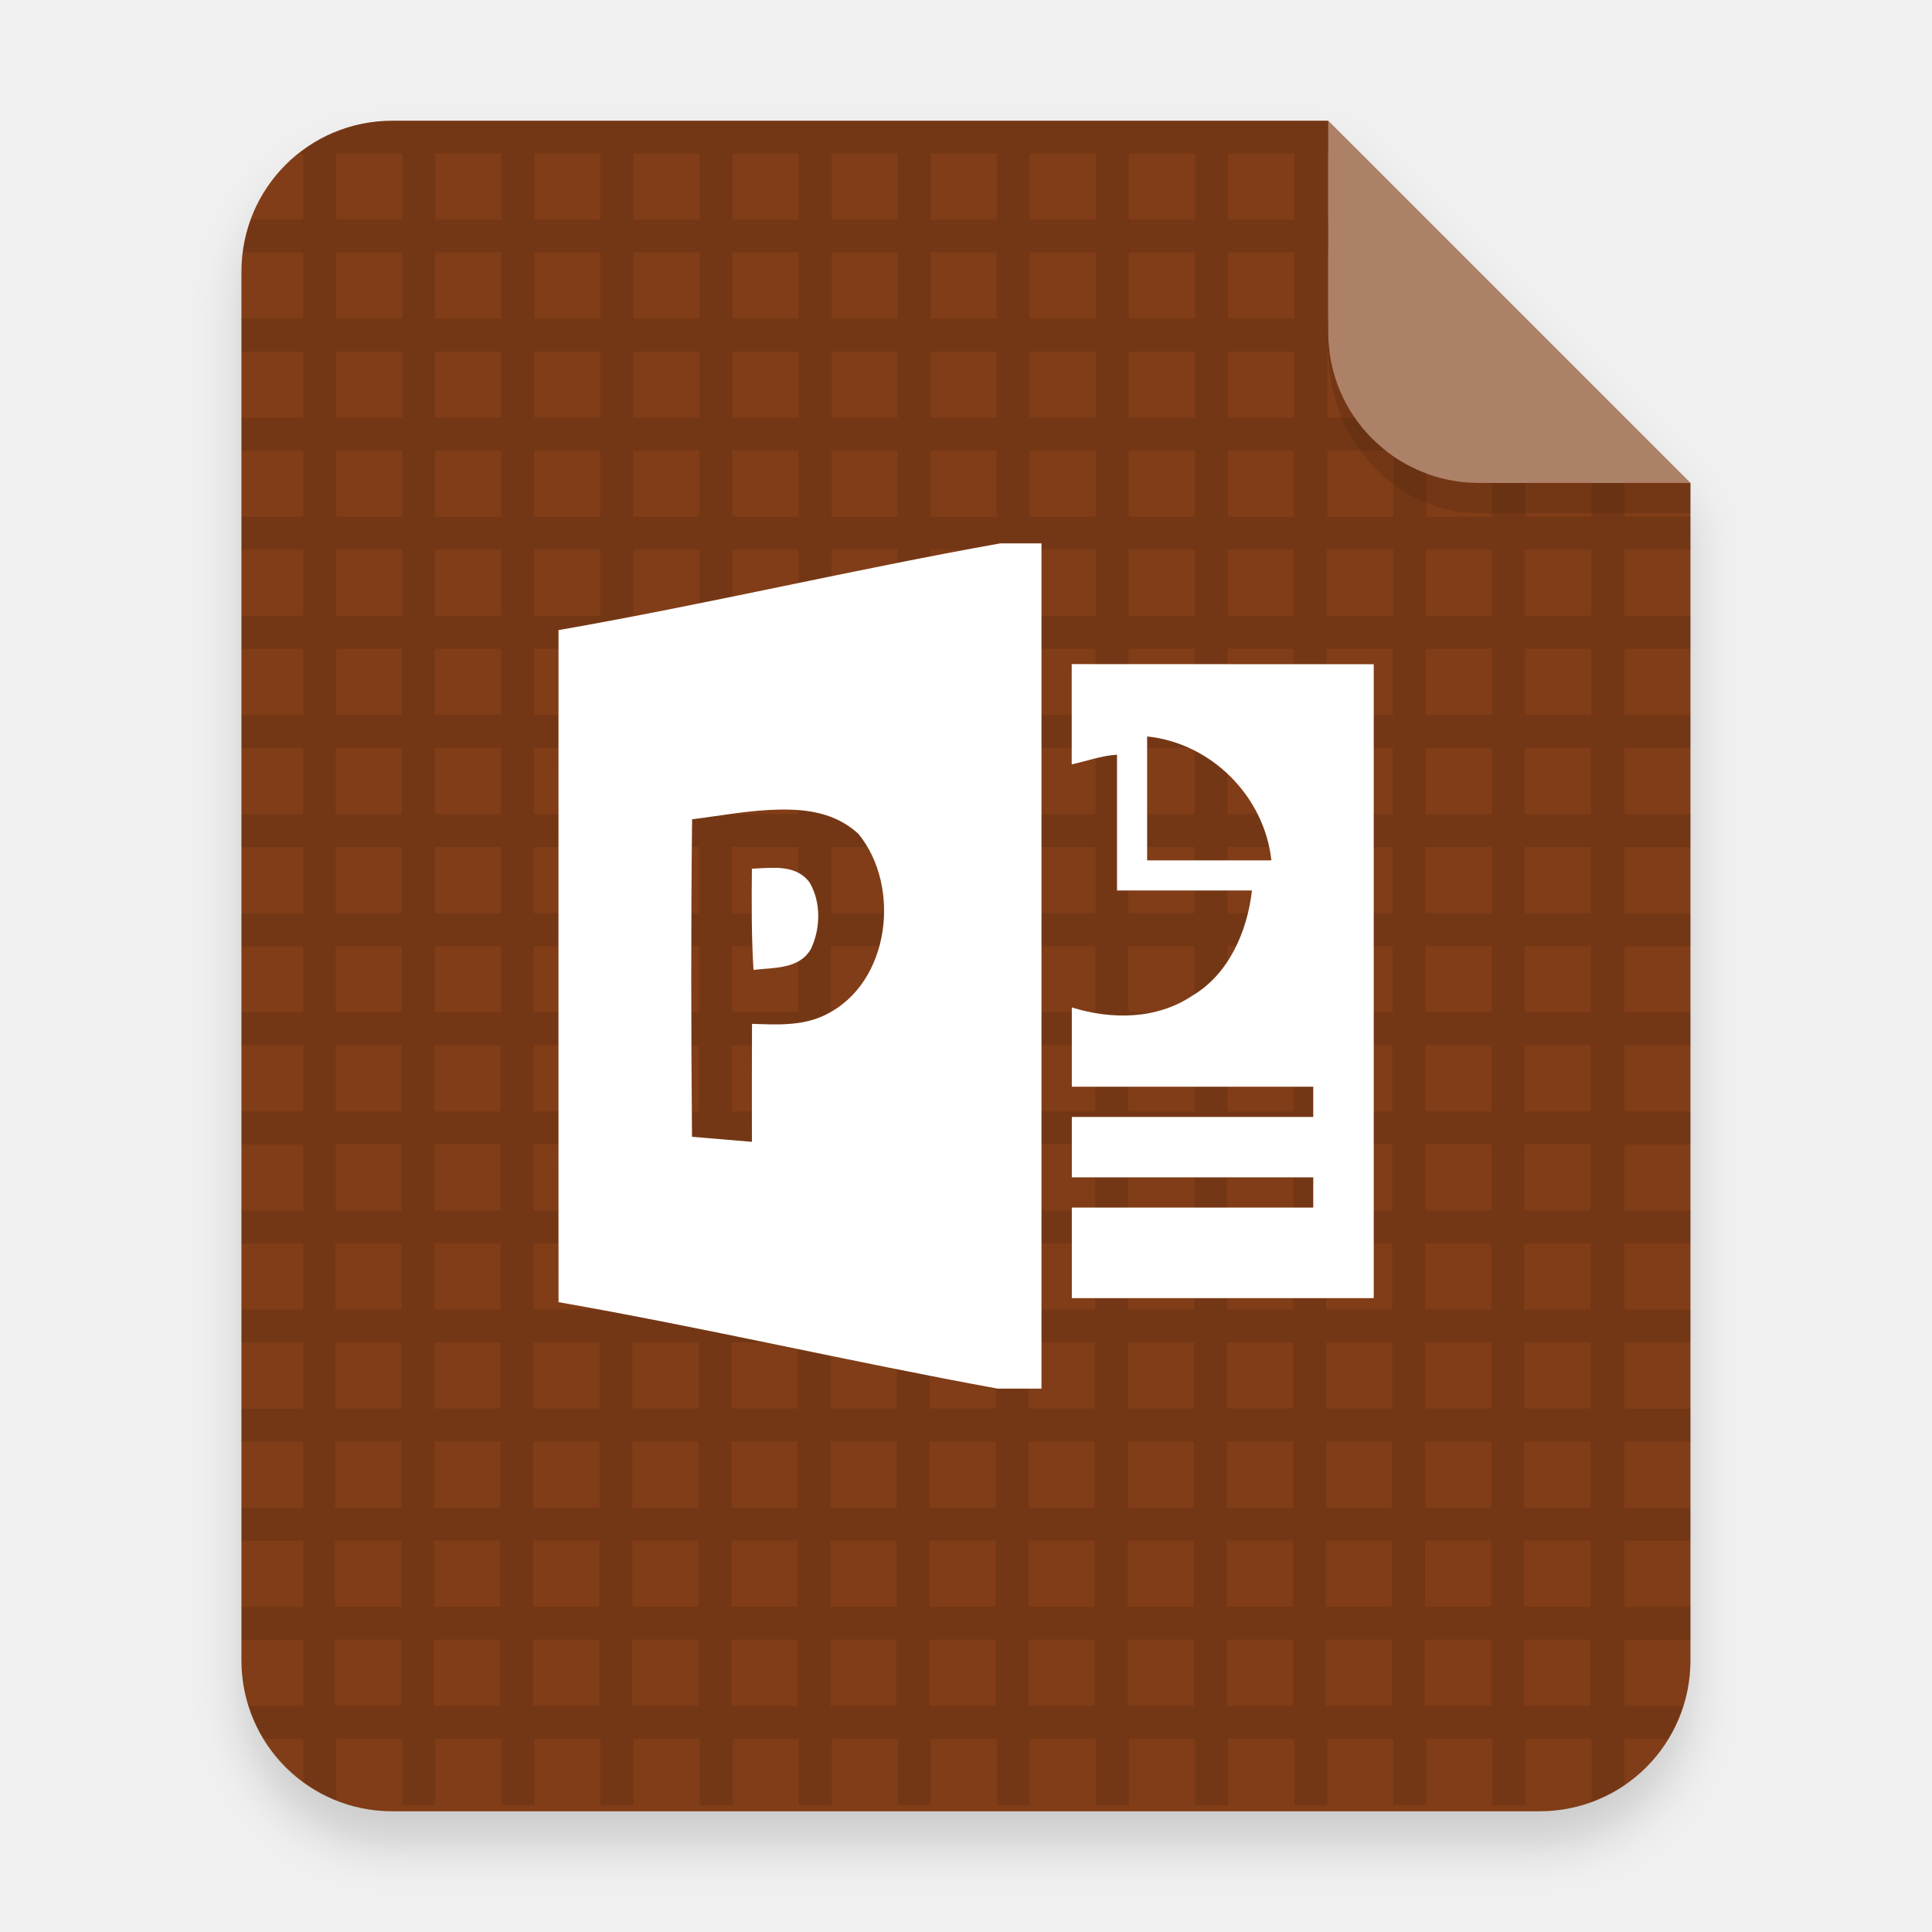
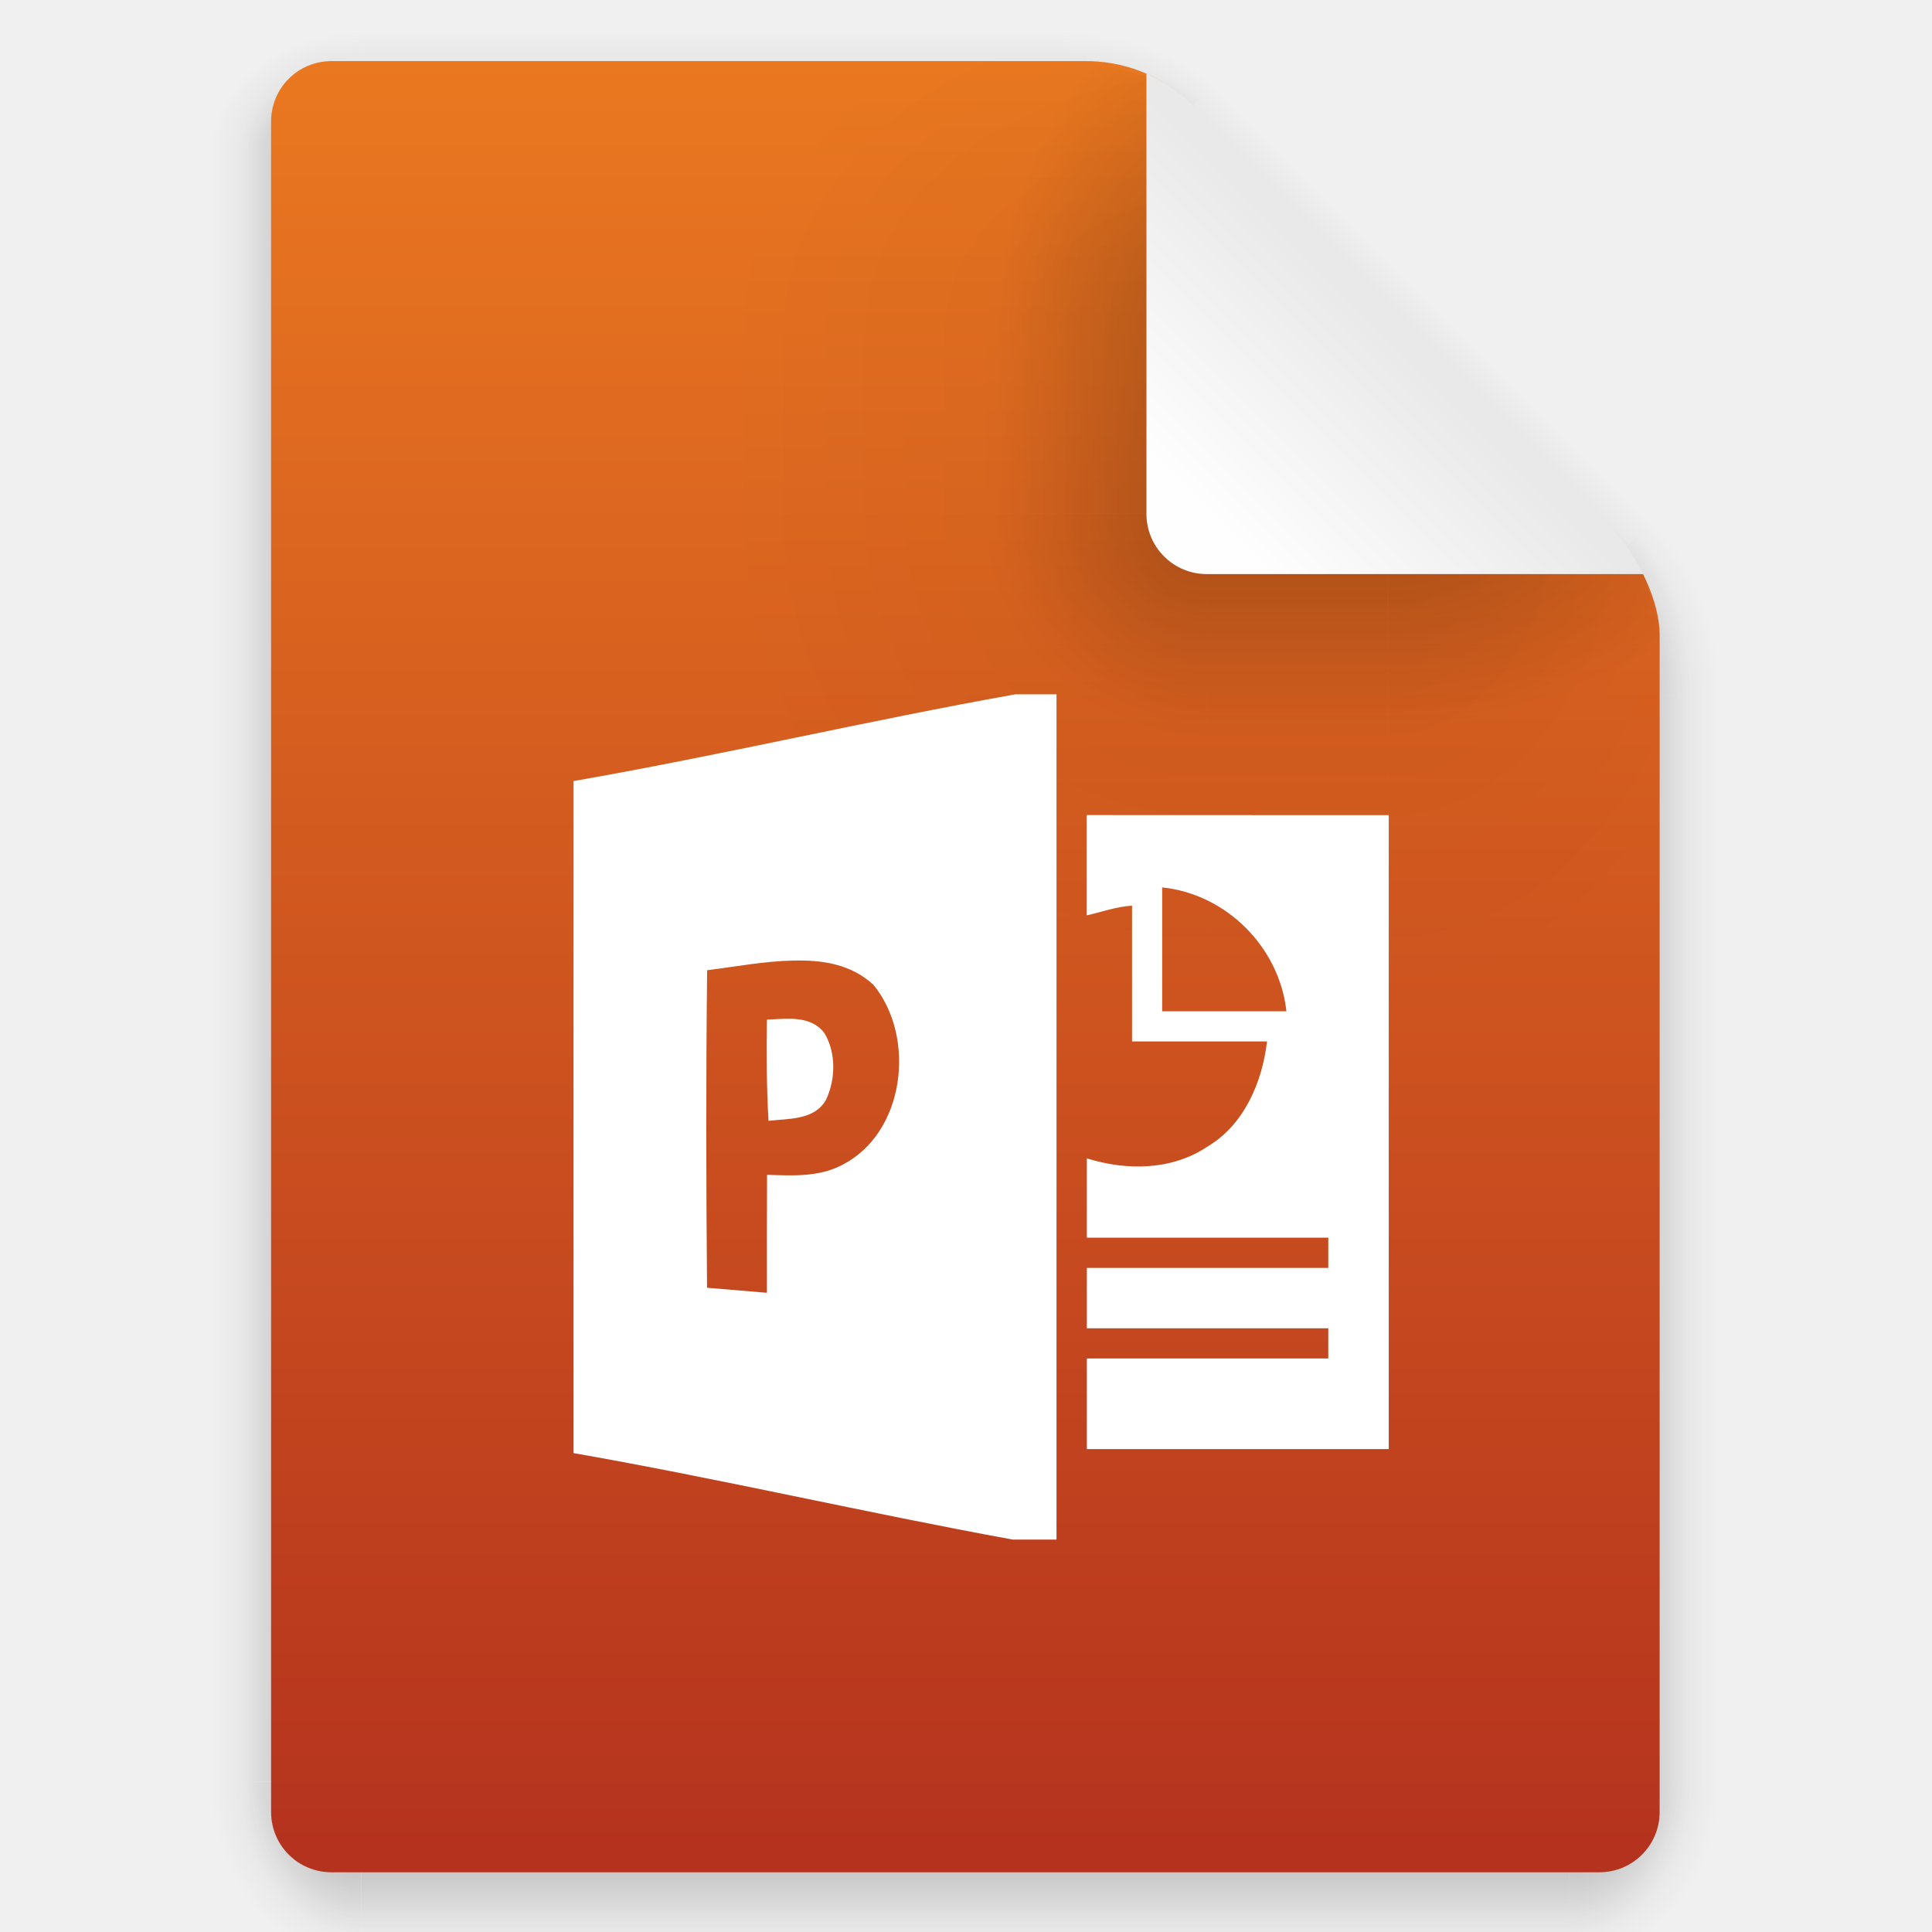
- <svg xmlns="http://www.w3.org/2000/svg" width="64" height="64" version="1.1" viewBox="0 0 64 64">
+ <svg xmlns="http://www.w3.org/2000/svg" xmlns:xlink="http://www.w3.org/1999/xlink" width="64" height="64" version="1.1" viewBox="0 0 64 64">
  <defs>
-     <filter id="a" x="-.039" y="-.033" width="1.078" height="1.067" color-interpolation-filters="sRGB">
-       <feGaussianBlur stdDeviation="0.206" />
-     </filter>
+     <linearGradient id="linearGradient6721-3" x1="7.937" x2="7.937" y1="15.346" y2="16.933" gradientUnits="userSpaceOnUse" xlink:href="#linearGradient6261" />
+     <linearGradient id="linearGradient6261">
+       <stop offset="0" />
+       <stop stop-opacity="0" offset="1" />
+     </linearGradient>
+     <radialGradient id="radialGradient6723-5" cx="35" cy="4" r="3.728" gradientTransform="matrix(1.696 0 0 1.0731 -24.361 -.29238)" gradientUnits="userSpaceOnUse" xlink:href="#linearGradient6261" />
+     <linearGradient id="linearGradient6725-3" x1="43" x2="46.748" y1="12" y2="8.252" gradientUnits="userSpaceOnUse" xlink:href="#linearGradient6261" />
+     <radialGradient id="radialGradient6727-5" cx="52" cy="22" r="5.206" gradientTransform="matrix(.96042 0 0 1.3331 2.0581 -7.3283)" gradientUnits="userSpaceOnUse" xlink:href="#linearGradient6261" />
+     <linearGradient id="linearGradient6729-6" x1="5.821" x2="5.821" y1="1.058" gradientUnits="userSpaceOnUse" xlink:href="#linearGradient6261" />
+     <radialGradient id="radialGradient6731-2" cx="3.175" cy="1.323" r=".794" gradientTransform="matrix(-2.1078e-8 -1.3333 1.6667 -2.6348e-8 .97012 5.2916)" gradientUnits="userSpaceOnUse" xlink:href="#linearGradient6261" />
+     <linearGradient id="linearGradient6733-9" x1="13.758" x2="15.081" y1="10.583" y2="10.583" gradientUnits="userSpaceOnUse" xlink:href="#linearGradient6261" />
+     <linearGradient id="linearGradient6735-1" x1="3.175" x2="1.852" y1="8.466" y2="8.466" gradientUnits="userSpaceOnUse" xlink:href="#linearGradient6261" />
+     <radialGradient id="radialGradient6737-2" cx="13.758" cy="15.346" r=".794" gradientTransform="matrix(5.1718e-7,2,-1.6667,4.3098e-7,39.334,-12.171)" gradientUnits="userSpaceOnUse" xlink:href="#linearGradient6261" />
+     <radialGradient id="radialGradient6739-7" cx="3.175" cy="15.346" r=".794" gradientTransform="matrix(-1.6667,-1.37e-6,1.644e-6,-2,8.4665,46.037)" gradientUnits="userSpaceOnUse" xlink:href="#linearGradient6261" />
+     <linearGradient id="linearGradient6741-0" x1="7.937" x2="7.937" y1="15.346" y2="16.668" gradientUnits="userSpaceOnUse" xlink:href="#linearGradient6261" />
+     <radialGradient id="radialGradient6743-9" cx="35" cy="4" r="3.728" gradientTransform="matrix(1.6115 -1.9122e-7 9.5496e-8 .80482 -21.403 .78072)" gradientUnits="userSpaceOnUse" xlink:href="#linearGradient6261" />
+     <linearGradient id="linearGradient6745-3" x1="43" x2="46.004" y1="12" y2="8.996" gradientUnits="userSpaceOnUse" xlink:href="#linearGradient6261" />
+     <radialGradient id="radialGradient6747-6" cx="52" cy="22" r="5.206" gradientTransform="matrix(.76834 -9.6042e-8 1.534e-7 1.2272 12.047 -4.9986)" gradientUnits="userSpaceOnUse" xlink:href="#linearGradient6261" />
+     <linearGradient id="linearGradient6749-0" x1="5.821" x2="5.821" y1="1.058" y2=".265" gradientUnits="userSpaceOnUse" xlink:href="#linearGradient6261" />
+     <radialGradient id="radialGradient6751-6" cx="3.175" cy="1.323" r=".794" gradientTransform="matrix(-7.442e-8,-1,1.3333,-9.9226e-8,1.4111,4.2333)" gradientUnits="userSpaceOnUse" xlink:href="#linearGradient6261" />
+     <linearGradient id="linearGradient6753-2" x1="13.758" x2="14.816" y1="10.583" y2="10.583" gradientUnits="userSpaceOnUse" xlink:href="#linearGradient6261" />
+     <linearGradient id="linearGradient6755-6" x1="3.175" x2="2.117" y1="8.466" y2="8.466" gradientUnits="userSpaceOnUse" xlink:href="#linearGradient6261" />
+     <radialGradient id="radialGradient6757-1" cx="13.758" cy="15.346" r=".794" gradientTransform="matrix(0,1.6667,-1.3333,0,34.219,-7.5846)" gradientUnits="userSpaceOnUse" xlink:href="#linearGradient6261" />
+     <radialGradient id="radialGradient6759-8" cx="3.175" cy="15.346" r=".794" gradientTransform="matrix(-1.3333,0,0,-1.6667,7.4082,40.921)" gradientUnits="userSpaceOnUse" xlink:href="#linearGradient6261" />
+     <linearGradient id="linearGradient6761-7" x1="21.039" x2="21.039" y1="2" y2="62" gradientTransform="matrix(.26458 0 0 .26458 45.221 -.50711)" gradientUnits="userSpaceOnUse">
+       <stop stop-color="#ea7820" offset="0" />
+       <stop stop-color="#b4321e" offset="1" />
+     </linearGradient>
+     <radialGradient id="radialGradient6763-2" cx="40" cy="12" r="8" gradientTransform="matrix(.39687 0 0 -.52916 41.517 10.341)" gradientUnits="userSpaceOnUse" xlink:href="#linearGradient6261" />
+     <radialGradient id="radialGradient6765-3" cx="10.583" cy="4.233" r="2.117" gradientTransform="matrix(-2,3.1236e-7,-3.1236e-7,-2,76.971,12.457)" gradientUnits="userSpaceOnUse" xlink:href="#linearGradient6261" />
+     <radialGradient id="radialGradient6767-7" cx="40" cy="12" r="8" gradientTransform="matrix(0 -.39687 .52916 0 49.455 18.278)" gradientUnits="userSpaceOnUse" xlink:href="#linearGradient6261" />
+     <linearGradient id="linearGradient7282" x1="10.583" x2="6.35" y1="3.175" y2="3.175" gradientTransform="matrix(1 0 0 .66667 45.221 1.1686)" gradientUnits="userSpaceOnUse" xlink:href="#linearGradient6261" />
+     <linearGradient id="linearGradient7284" x1="10.583" x2="8.731" y1="3.043" y2="3.043" gradientTransform="matrix(1 0 0 .66667 45.221 1.1686)" gradientUnits="userSpaceOnUse" xlink:href="#linearGradient6261" />
+     <radialGradient id="radialGradient6773-5" cx="10.583" cy="4.233" r="2.117" gradientTransform="matrix(-.875 -1.6564e-7 1.6631e-7 -.87849 65.065 7.7096)" gradientUnits="userSpaceOnUse" xlink:href="#linearGradient6261" />
+     <radialGradient id="radialGradient6775-9" cx="40" cy="12" r="8" gradientTransform="matrix(0 -.34601 .23278 0 53.011 16.244)" gradientUnits="userSpaceOnUse" xlink:href="#linearGradient6261" />
+     <linearGradient id="linearGradient7286" x1="10.583" x2="6.35" y1="3.175" y2="3.175" gradientTransform="matrix(1 0 0 .66667 -14.574 54.57)" gradientUnits="userSpaceOnUse" xlink:href="#linearGradient6261" />
+     <linearGradient id="linearGradient7288" x1="10.583" x2="8.724" y1="3.043" y2="3.043" gradientTransform="matrix(1 0 0 .66667 -14.574 54.57)" gradientUnits="userSpaceOnUse" xlink:href="#linearGradient6261" />
+     <radialGradient id="radialGradient6781-2" cx="40" cy="12" r="8" gradientTransform="matrix(.3793 0 0 -.23243 42.22 6.7799)" gradientUnits="userSpaceOnUse" xlink:href="#linearGradient6261" />
+     <linearGradient id="linearGradient7290" x1="40" x2="46" y1="17" y2="11" gradientTransform="matrix(.26458 0 0 .26458 45.221 -.50711)" gradientUnits="userSpaceOnUse">
+       <stop stop-color="#fefefe" offset="0" />
+       <stop stop-color="#e9e9e9" offset="1" />
+     </linearGradient>
  </defs>
-   <g transform="scale(3.7796)" fill-rule="evenodd">
-     <path d="m3.439 1.354c-0.733 0-1.323 0.59-1.323 1.323v12.171c0 0.733 0.59 1.323 1.323 1.323h10.054c0.733 0 1.323-0.59 1.323-1.323v-10.319l-3.175-3.175z" filter="url(#a)" opacity=".15" stroke-width=".265" style="paint-order:stroke fill markers" />
-     <path d="m3.439 1.058c-0.733 0-1.323 0.59-1.323 1.323v12.171c0 0.733 0.59 1.323 1.323 1.323h10.054c0.733 0 1.323-0.59 1.323-1.323v-10.319l-3.175-3.175z" fill="#813d17" stroke-width="1" style="paint-order:stroke fill markers" />
-     <path d="m14.816 4.233-3.175-3.175v1.852c0 0.733 0.59 1.323 1.323 1.323z" fill="#fff" opacity=".35" style="paint-order:stroke fill markers" />
+   <g transform="matrix(3.7796 0 0 3.7796 -170.94 1.9411)">
+     <g transform="translate(45.221 -.24253)" opacity=".15">
+       <rect x="3.175" y="15.346" width="10.583" height="1.587" fill="url(#linearGradient6721-3)" opacity="1" />
+       <path transform="scale(.26458)" d="m35 0 1e-6 7 7-7z" fill="url(#radialGradient6723-5)" opacity="1" />
+       <path transform="scale(.26458)" d="m42 0-7 7 14 15 9-9 2e-6 -9.455-3.545-3.545z" fill="url(#linearGradient6725-3)" opacity="1" />
+       <path transform="scale(.26458)" d="m58 13-9 9h9z" fill="url(#radialGradient6727-5)" opacity="1" />
+       <rect x="3.175" width="6.085" height="1.058" fill="url(#linearGradient6729-6)" opacity="1" />
+       <rect x="1.587" width="1.587" height="1.058" fill="url(#radialGradient6731-2)" opacity="1" />
+       <rect x="13.758" y="5.821" width="1.587" height="9.525" fill="url(#linearGradient6733-9)" opacity="1" />
+       <rect x="1.587" y="1.058" width="1.587" height="14.287" fill="url(#linearGradient6735-1)" opacity="1" />
+       <rect x="13.758" y="15.346" width="1.587" height="1.587" fill="url(#radialGradient6737-2)" opacity="1" />
+       <rect x="1.587" y="15.346" width="1.587" height="1.587" fill="url(#radialGradient6739-7)" opacity="1" />
+     </g>
+     <g transform="translate(45.221 -.24253)" opacity=".25">
+       <rect x="3.175" y="15.346" width="10.583" height="1.587" fill="url(#linearGradient6741-0)" opacity="1" />
+       <path transform="scale(.26458)" d="m35 0 1e-6 7 7-7z" fill="url(#radialGradient6743-9)" opacity="1" />
+       <path transform="scale(.26458)" d="m42 0-7 7 14 15 9-9 2e-6 -9.455-3.545-3.545z" fill="url(#linearGradient6745-3)" opacity="1" />
+       <path transform="scale(.26458)" d="m58 13-9 9h9z" fill="url(#radialGradient6747-6)" opacity="1" />
+       <rect x="3.175" width="6.085" height="1.058" fill="url(#linearGradient6749-0)" opacity="1" />
+       <rect x="1.587" width="1.587" height="1.058" ry="0" fill="url(#radialGradient6751-6)" opacity="1" />
+       <rect x="13.758" y="5.821" width="1.587" height="9.525" fill="url(#linearGradient6753-2)" opacity="1" />
+       <rect x="1.587" y="1.058" width="1.587" height="14.287" fill="url(#linearGradient6755-6)" opacity="1" />
+       <rect x="13.758" y="15.346" width="1.587" height="1.587" fill="url(#radialGradient6757-1)" opacity="1" />
+       <rect x="1.587" y="15.346" width="1.587" height="1.587" fill="url(#radialGradient6759-8)" opacity="1" />
+     </g>
+     <path d="m48.132 0.022c-0.293 0-0.529 0.236-0.529 0.529v14.816c0 0.293 0.236 0.529 0.529 0.529h11.112c0.293 0 0.529-0.236 0.529-0.529v-10.319c0-0.265-0.161-0.69-0.529-1.058l-3.439-3.439c-0.354-0.448-0.794-0.529-1.058-0.529z" fill="url(#linearGradient6761-7)" stroke-width=".265" />
+     <path d="m57.392 3.991v4.233h2.381v-3.175c0-0.035-0.007-0.08-0.01-0.12-0.039-0.263-0.202-0.622-0.519-0.938z" fill="url(#radialGradient6763-2)" opacity=".05" />
+     <rect x="53.942" y="-.785" width="6.636" height="6.635" fill="none" />
+     <rect x="51.571" y="3.991" width="4.233" height="4.233" ry="0" fill="url(#radialGradient6765-3)" opacity=".05" />
+     <path d="m51.571 0.022v2.381h4.233v-1.852c-0.354-0.448-0.794-0.529-1.058-0.529z" fill="url(#radialGradient6767-7)" opacity=".05" />
+     <rect x="51.571" y="2.403" width="4.233" height="1.587" ry="0" fill="url(#linearGradient7282)" opacity=".05" />
+     <rect x="52.894" y="2.403" width="2.91" height="1.587" ry="0" fill="url(#linearGradient7284)" opacity=".2" />
+     <rect x="52.894" y="3.991" width="2.91" height="2.91" ry="0" fill="url(#radialGradient6773-5)" opacity=".2" />
+     <path d="m52.894 0.022v2.381h2.91v-1.852c-0.14-0.177-0.294-0.296-0.444-0.376l-0.614-0.153z" fill="url(#radialGradient6775-9)" opacity=".2" />
+     <rect transform="rotate(-90)" x="-8.224" y="55.804" width="4.233" height="1.587" ry="0" fill="url(#linearGradient7286)" opacity=".05" />
+     <rect transform="rotate(-90)" x="-6.901" y="55.804" width="2.91" height="1.587" ry="0" fill="url(#linearGradient7288)" opacity=".2" />
+     <path d="m57.392 3.991v2.91h2.381v-1.852l-0.116-0.466c-0.086-0.193-0.221-0.4-0.413-0.593z" fill="url(#radialGradient6781-2)" opacity=".2" />
+     <path d="m55.275 0.133v3.856c0 0.293 0.236 0.529 0.529 0.529h3.827c-0.086-0.174-0.211-0.358-0.382-0.529l-3.44-3.44c-0.167-0.211-0.352-0.338-0.529-0.416z" fill="url(#linearGradient7290)" />
  </g>
-   <path d="m13 4.002c-1.169 0-2.227 0.413-3.076 1.08h0.119v2.189h-1.719c-0.129 0.35-0.231 0.712-0.279 1.094h1.998v2.188h-2.043v1.096h2.043v2.188h-2.043v1.094h2.043v2.189h-2.043v1.094h2.043v2.188h-2.043v1.096h2.043v2.188h-2.043v1.094h2.043v2.189h-2.043v1.094h2.043v2.188h-2.043v1.096h2.043v2.188h-2.043v1.094h2.043v2.189h-2.043v1.094h2.043v2.189h-2.043v1.094h2.043v2.188h-2.043v1.094h2.043v2.189h-2.043v1.094h2.043v2.189h-2.043v1.094h2.043v2.188h-2.043v1.094h2.043v2.189h-1.787c0.122 0.387 0.281 0.754 0.488 1.094h1.299v1.418c0.337 0.248 0.701 0.459 1.096 0.617v-2.035h2.188v2.189h1.094v-2.189h2.189v2.189h1.094v-2.189h2.188v2.189h1.096v-2.189h2.188v2.189h1.094v-2.189h2.189v2.189h1.094v-2.189h2.189v2.189h1.094v-2.189h2.188v2.189h1.094v-2.189h2.189v2.189h1.094v-2.189h2.189v2.189h1.094v-2.189h2.188v2.189h1.096v-2.189h2.188v2.189h1.094v-2.189h2.189v2.189h1.094v-2.189h2.188v2.08c0.388-0.142 0.76-0.315 1.096-0.543v-1.537h1.443c0.207-0.339 0.366-0.707 0.488-1.094h-1.932v-2.189h2.188v-1.094h-2.188v-2.188h2.188v-1.094h-2.188v-2.189h2.188v-1.094h-2.188v-2.189h2.188v-1.094h-2.188v-2.188h2.188v-1.094h-2.188v-2.189h2.188v-1.094h-2.188v-2.189h2.188v-1.094h-2.188v-2.188h2.188v-1.096h-2.188v-2.188h2.188v-1.094h-2.188v-2.189h2.188v-1.094h-2.188v-2.188h2.188v-1.096h-2.188v-2.188h2.188v-1.094h-2.188v-1.119h-1.096v1.119h-2.188v-1.119h-1.094v1.119h-2.189v-1.451c-0.389-0.145-0.758-0.326-1.094-0.559v2.01h-2.188v-2.189h1.969c-0.401-0.313-0.764-0.674-1.053-1.094h-0.916v-2.188h0.08c-0.027-0.213-0.047-0.428-0.047-0.648v-0.447h-0.033v-2.188h0.033v-1.094h-0.033v-2.189h0.033v-1.08h-30.998zm-1.861 1.08h2.188v2.189h-2.188zm3.281 0h2.189v2.189h-2.189zm3.283 0h2.188v2.189h-2.188zm3.283 0h2.188v2.189h-2.188zm3.281 0h2.189v2.189h-2.189zm3.283 0h2.189v2.189h-2.189zm3.283 0h2.188v2.189h-2.188zm3.281 0h2.189v2.189h-2.189zm3.283 0h2.189v2.189h-2.189zm3.283 0h2.188v2.189h-2.188zm-29.543 3.283h2.188v2.188h-2.188zm3.281 0h2.189v2.188h-2.189zm3.283 0h2.188v2.188h-2.188zm3.283 0h2.188v2.188h-2.188zm3.281 0h2.189v2.188h-2.189zm3.283 0h2.189v2.188h-2.189zm3.283 0h2.188v2.188h-2.188zm3.281 0h2.189v2.188h-2.189zm3.283 0h2.189v2.188h-2.189zm3.283 0h2.188v2.188h-2.188zm-29.543 3.283h2.188v2.188h-2.188zm3.281 0h2.189v2.188h-2.189zm3.283 0h2.188v2.188h-2.188zm3.283 0h2.188v2.188h-2.188zm3.281 0h2.189v2.188h-2.189zm3.283 0h2.189v2.188h-2.189zm3.283 0h2.188v2.188h-2.188zm3.281 0h2.189v2.188h-2.189zm3.283 0h2.189v2.188h-2.189zm3.283 0h2.188v2.188h-2.188zm-29.543 3.281h2.188v2.189h-2.188zm3.281 0h2.189v2.189h-2.189zm3.283 0h2.188v2.189h-2.188zm3.283 0h2.188v2.189h-2.188zm3.281 0h2.189v2.189h-2.189zm3.283 0h2.189v2.189h-2.189zm3.283 0h2.188v2.189h-2.188zm3.281 0h2.189v2.189h-2.189zm3.283 0h2.189v2.189h-2.189zm3.283 0h2.188v2.189h-2.188zm-29.543 3.283h2.188v2.188h-2.188zm3.281 0h2.189v2.188h-2.189zm3.283 0h2.188v2.188h-2.188zm3.283 0h2.188v2.188h-2.188zm3.281 0h2.189v2.188h-2.189zm3.283 0h2.189v2.188h-2.189zm3.283 0h2.188v2.188h-2.188zm3.281 0h2.189v2.188h-2.189zm3.283 0h2.189v2.188h-2.189zm3.283 0h2.188v2.188h-2.188zm3.283 0h2.188v2.188h-2.188zm3.281 0h2.189v2.188h-2.189zm3.283 0h2.188v2.188h-2.188zm-39.391 3.283h2.188v2.188h-2.188zm3.281 0h2.189v2.188h-2.189zm3.283 0h2.188v2.188h-2.188zm3.283 0h2.188v2.188h-2.188zm3.281 0h2.189v2.188h-2.189zm3.283 0h2.189v2.188h-2.189zm3.283 0h2.188v2.188h-2.188zm3.281 0h2.189v2.188h-2.189zm3.283 0h2.189v2.188h-2.189zm3.283 0h2.188v2.188h-2.188zm3.283 0h2.188v2.188h-2.188zm3.281 0h2.189v2.188h-2.189zm3.283 0h2.188v2.188h-2.188zm-39.391 3.281h2.188v2.189h-2.188zm3.281 0h2.189v2.189h-2.189zm3.283 0h2.188v2.189h-2.188zm3.283 0h2.188v2.189h-2.188zm3.281 0h2.189v2.189h-2.189zm3.283 0h2.189v2.189h-2.189zm3.283 0h2.188v2.189h-2.188zm3.281 0h2.189v2.189h-2.189zm3.283 0h2.189v2.189h-2.189zm3.283 0h2.188v2.189h-2.188zm3.283 0h2.188v2.189h-2.188zm3.281 0h2.189v2.189h-2.189zm3.283 0h2.188v2.189h-2.188zm-39.391 3.283h2.188v2.188h-2.188zm3.281 0h2.189v2.188h-2.189zm3.283 0h2.188v2.188h-2.188zm3.283 0h2.188v2.188h-2.188zm3.281 0h2.189v2.188h-2.189zm3.283 0h2.189v2.188h-2.189zm3.283 0h2.188v2.188h-2.188zm3.281 0h2.189v2.188h-2.189zm3.283 0h2.189v2.188h-2.189zm3.283 0h2.188v2.188h-2.188zm3.283 0h2.188v2.188h-2.188zm3.281 0h2.189v2.188h-2.189zm3.283 0h2.188v2.188h-2.188zm-39.391 3.283h2.188v2.188h-2.188zm3.281 0h2.189v2.188h-2.189zm3.283 0h2.188v2.188h-2.188zm3.283 0h2.188v2.188h-2.188zm3.281 0h2.189v2.188h-2.189zm3.283 0h2.189v2.188h-2.189zm3.283 0h2.188v2.188h-2.188zm3.281 0h2.189v2.188h-2.189zm3.283 0h2.189v2.188h-2.189zm3.283 0h2.188v2.188h-2.188zm3.283 0h2.188v2.188h-2.188zm3.281 0h2.189v2.188h-2.189zm3.283 0h2.188v2.188h-2.188zm-39.391 3.281h2.188v2.189h-2.188zm3.281 0h2.189v2.189h-2.189zm3.283 0h2.188v2.189h-2.188v-1.094zm3.283 0h2.188v2.189h-2.188v-1.094zm3.281 0h2.189v2.189h-2.189v-1.094zm3.283 0h2.189v2.189h-2.189v-1.094zm3.283 0h2.188v2.189h-2.188v-1.094zm3.281 0h2.189v2.189h-2.189v-1.094zm3.283 0h2.189v2.189h-2.189v-1.094zm3.283 0h2.188v2.189h-2.188v-1.094zm3.283 0h2.188v2.189h-2.188v-1.094zm3.281 0h2.189v2.189h-2.189v-1.094zm3.283 0h2.188v2.189h-2.188zm-39.391 3.283h2.188v2.189h-2.188zm3.281 0h2.189v2.189h-2.189zm3.283 0h2.188v2.189h-2.188zm3.283 0h2.188v2.189h-2.188v-1.096zm3.281 0h2.189v2.189h-2.189v-1.096zm3.283 0h2.189v2.189h-2.189v-1.096zm3.283 0h2.188v2.189h-2.188v-1.096zm3.281 0h2.189v2.189h-2.189v-1.096zm3.283 0h2.189v2.189h-2.189v-1.096zm3.283 0h2.188v2.189h-2.188v-1.096zm3.283 0h2.188v2.189h-2.188v-1.096zm3.281 0h2.189v2.189h-2.189v-1.096zm3.283 0h2.188v2.189h-2.188v-1.096zm-39.391 3.283h2.188v2.188h-2.188zm3.281 0h2.189v2.188h-2.189zm3.283 0h2.188v2.188h-2.188zm3.283 0h2.188v2.188h-2.188zm3.281 0h2.189v2.188h-2.189zm3.283 0h2.189v2.188h-2.189zm3.283 0h2.188v2.188h-2.188zm3.281 0h2.189v2.188h-2.189zm3.283 0h2.189v2.188h-2.189zm3.283 0h2.188v2.188h-2.188zm3.283 0h2.188v2.188h-2.188zm3.281 0h2.189v2.188h-2.189zm3.283 0h2.188v2.188h-2.188zm-39.391 3.281h2.188v2.189h-2.188zm3.281 0h2.189v2.189h-2.189zm3.283 0h2.188v2.189h-2.188zm3.283 0h2.188v2.189h-2.188zm3.281 0h2.189v2.189h-2.189zm3.283 0h2.189v2.189h-2.189zm3.283 0h2.188v2.189h-2.188zm3.281 0h2.189v2.189h-2.189zm3.283 0h2.189v2.189h-2.189zm3.283 0h2.188v2.189h-2.188zm3.283 0h2.188v2.189h-2.188zm3.281 0h2.189v2.189h-2.189zm3.283 0h2.188v2.189h-2.188zm-39.391 3.283h2.188v2.189h-2.188zm3.281 0h2.189v2.189h-2.189zm3.283 0h2.188v2.189h-2.188zm3.283 0h2.188v2.189h-2.188zm3.281 0h2.189v2.189h-2.189zm3.283 0h2.189v2.189h-2.189zm3.283 0h2.188v2.189h-2.188zm3.281 0h2.189v2.189h-2.189zm3.283 0h2.189v2.189h-2.189zm3.283 0h2.188v2.189h-2.188zm3.283 0h2.188v2.189h-2.188v-1.096zm3.281 0h2.189v2.189h-2.189v-1.096zm3.283 0h2.188v2.189h-2.188v-1.096zm-39.391 3.283h2.188v2.188h-2.188zm3.281 0h2.189v2.188h-2.189zm3.283 0h2.188v2.188h-2.188zm3.283 0h2.188v2.188h-2.188zm3.281 0h2.189v2.188h-2.189zm3.283 0h2.189v2.188h-2.189zm3.283 0h2.188v2.188h-2.188zm3.281 0h2.189v2.188h-2.189zm3.283 0h2.189v2.188h-2.189zm3.283 0h2.188v2.188h-2.188zm3.283 0h2.188v2.188h-2.188zm3.281 0h2.189v2.188h-2.189zm3.283 0h2.188v2.188h-2.188zm-39.391 3.281h2.188v2.189h-2.188zm3.281 0h2.189v2.189h-2.189zm3.283 0h2.188v2.189h-2.188zm3.283 0h2.188v2.189h-2.188zm3.281 0h2.189v2.189h-2.189zm3.283 0h2.189v2.189h-2.189zm3.283 0h2.188v2.189h-2.188zm3.281 0h2.189v2.189h-2.189zm3.283 0h2.189v2.189h-2.189zm3.283 0h2.188v2.189h-2.188zm3.283 0h2.188v2.189h-2.188zm3.281 0h2.189v2.189h-2.189zm3.283 0h2.188v2.189h-2.188z" color="#000000" color-rendering="auto" image-rendering="auto" opacity=".1" shape-rendering="auto" stroke-width="1.094" />
-   <g transform="matrix(3.7796 0 0 3.7796 -66.793 5.0216)" fill="#fff" stroke-width=".088">
+   <g transform="matrix(3.7796 0 0 3.7796 -66.295 10.022)" fill="#fff" stroke-width=".088">
    <path d="m26.438 3.434c-1.29 0.23-2.581 0.535-3.871 0.76 0 1.963-8.5e-4 3.926 0 5.89 1.284 0.225 2.568 0.524 3.849 0.758h0.384v-7.408zm-1.941 2.333c0.255-0.005 0.499 0.031 0.697 0.211 0.38 0.461 0.28 1.31-0.284 1.586-0.2 0.102-0.43 0.088-0.647 0.081-8.75e-4 0.345-0.002 0.69-9e-4 1.034-0.175-0.015-0.35-0.03-0.525-0.044-0.008-0.942-0.01-1.841 7.75e-4 -2.783 0.248-0.031 0.504-0.08 0.759-0.085zm-0.029 0.511c-0.069-0.002-0.141 0.004-0.206 0.007-0.003 0.296-0.004 0.592 0.014 0.887 0.175-0.021 0.403-0.004 0.504-0.185 0.084-0.178 0.089-0.406-0.011-0.579-0.073-0.102-0.185-0.128-0.301-0.131z" enable-background="new" />
    <path d="m27.065 4.492v0.879c0.124-0.027 0.259-0.077 0.397-0.085v1.19h1.183c-0.042 0.361-0.203 0.732-0.521 0.921-0.312 0.21-0.709 0.213-1.058 0.104 8.75e-4 0.173-8.75e-4 0.522 0 0.695h2.116v0.265h-2.116v0.529h2.116v0.265h-2.116v0.794h2.646v-5.556zm0.661 0.634c0.563 0.058 1.028 0.525 1.089 1.086h-1.089z" enable-background="new" />
  </g>
-   <path d="m43.998 11v0.584c0 3.001 2.23 5.416 5 5.416h7l5.37e-4 -1-7.001 1.89e-4c-2.77 7.5e-5 -5-2.23-5-5z" fill-rule="evenodd" opacity=".1" stroke-width="3.934" style="paint-order:stroke fill markers" />
</svg>
